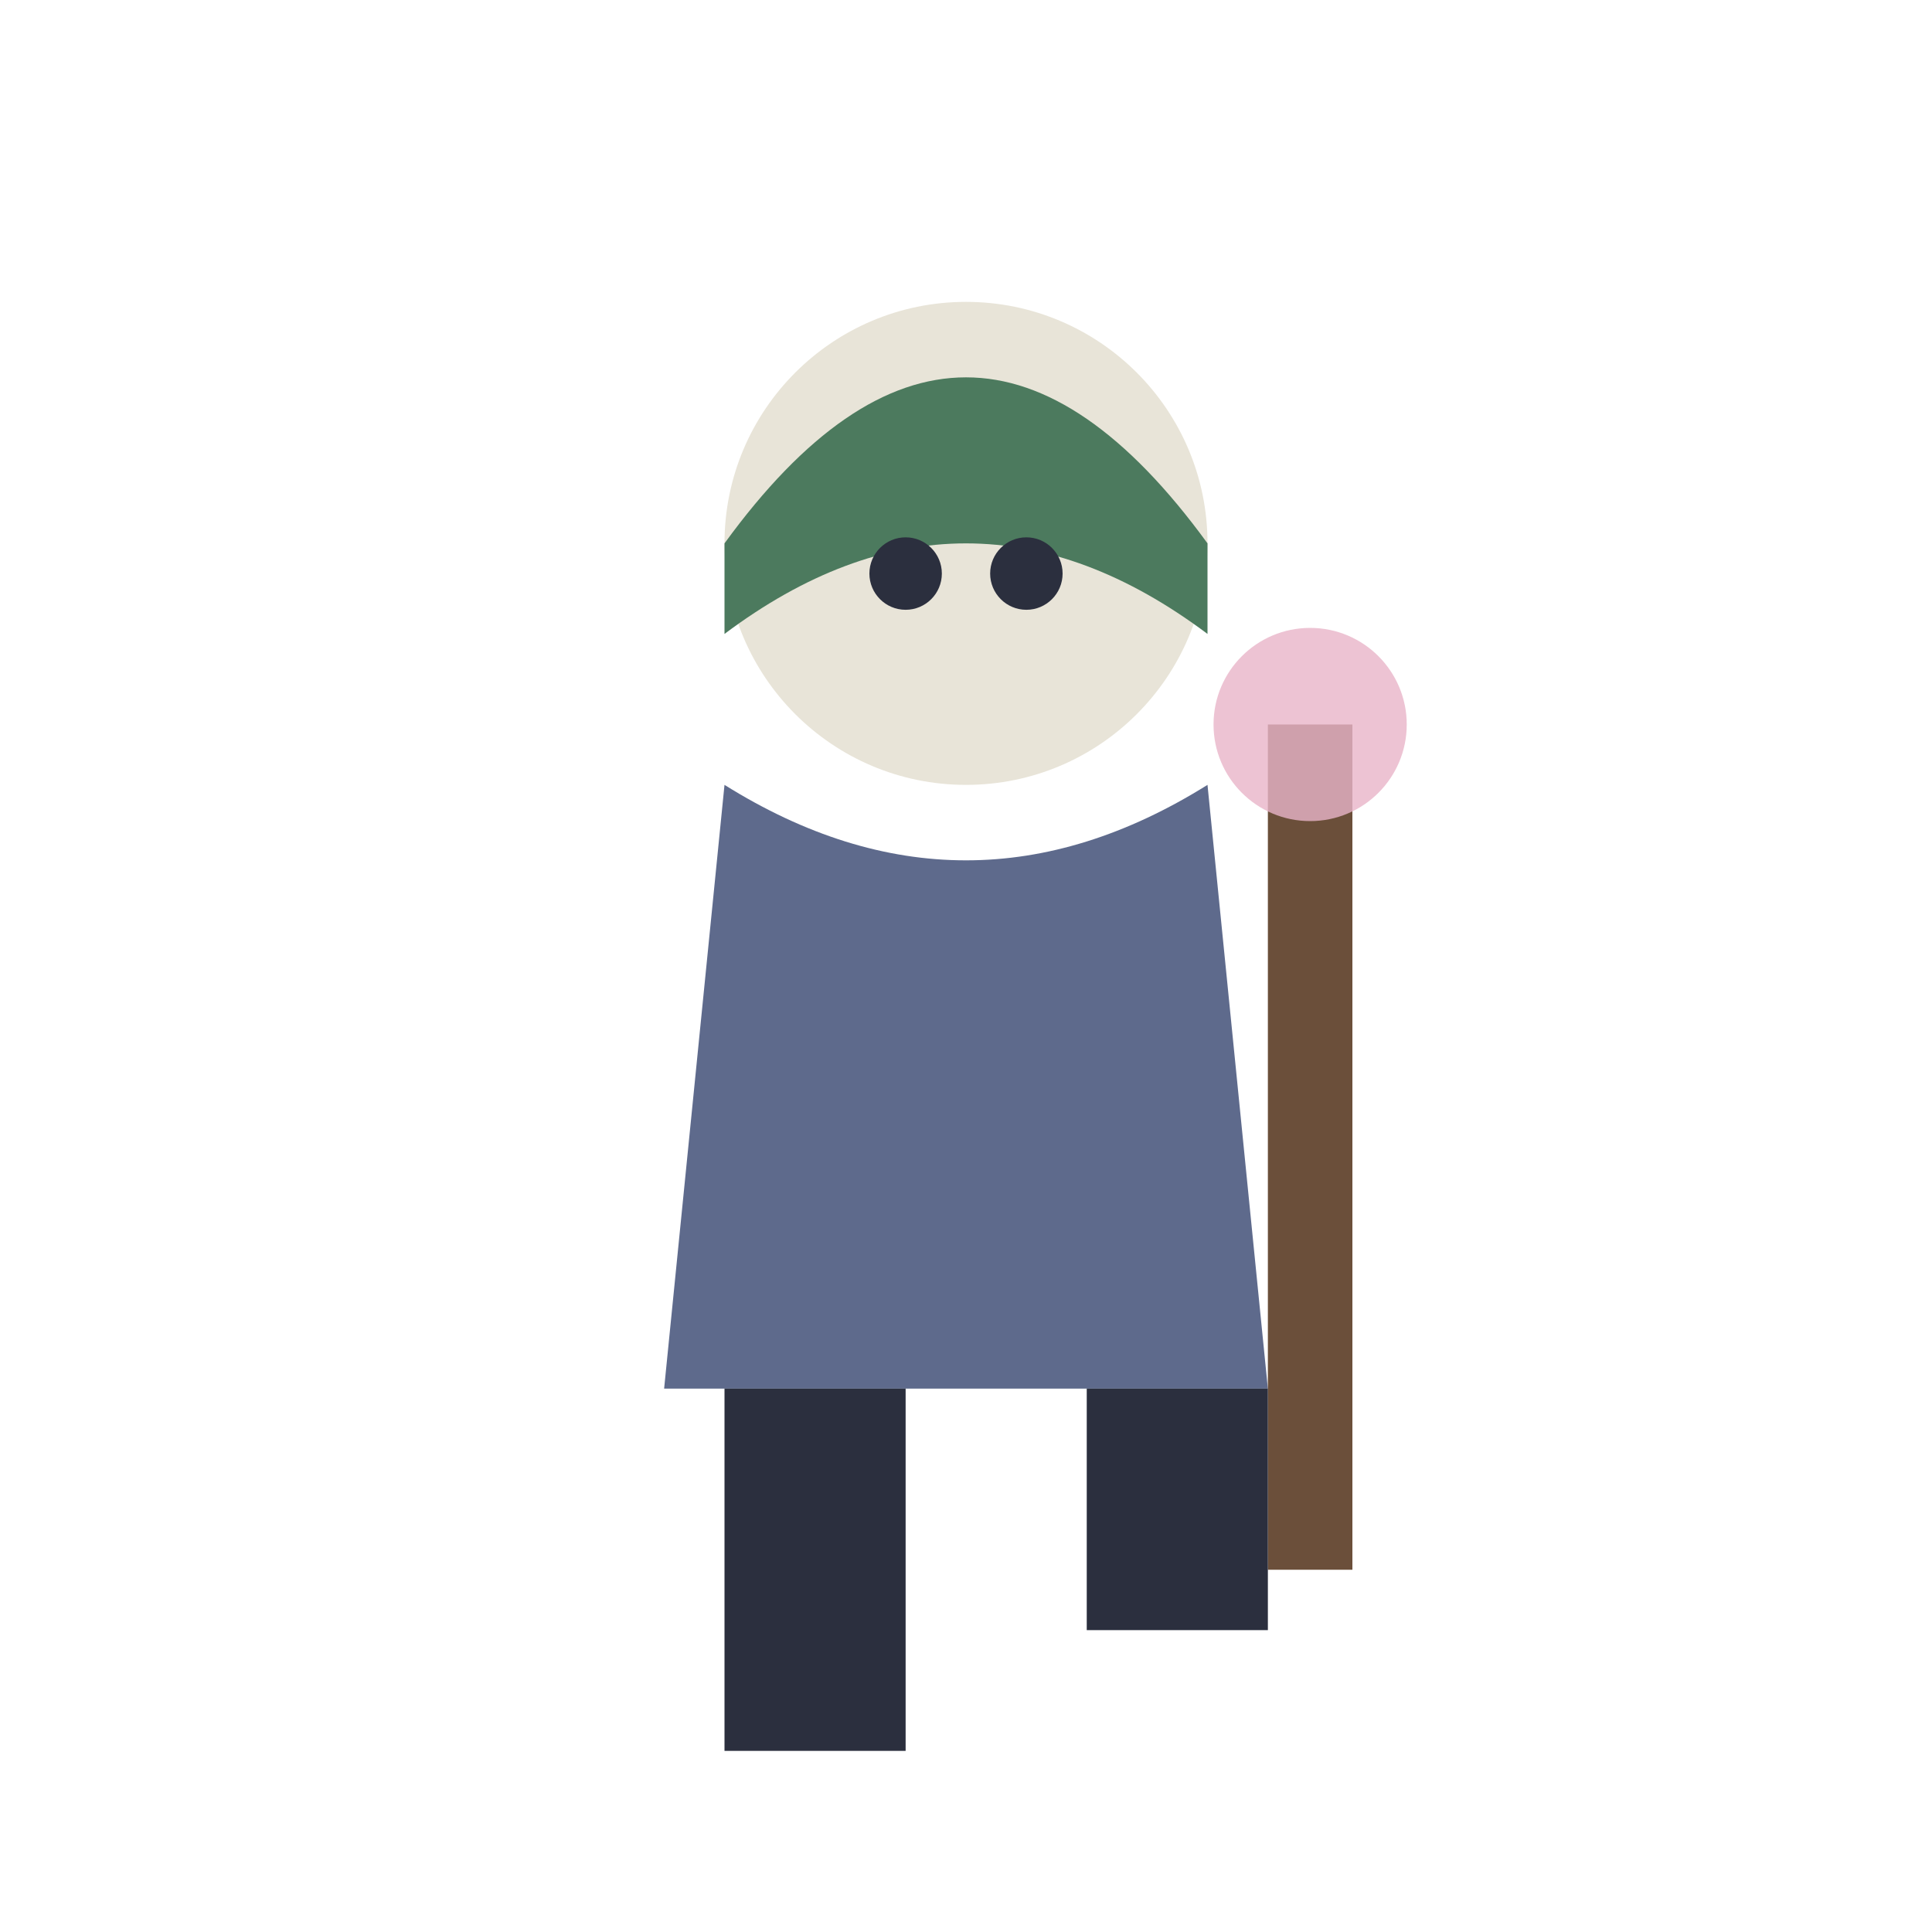
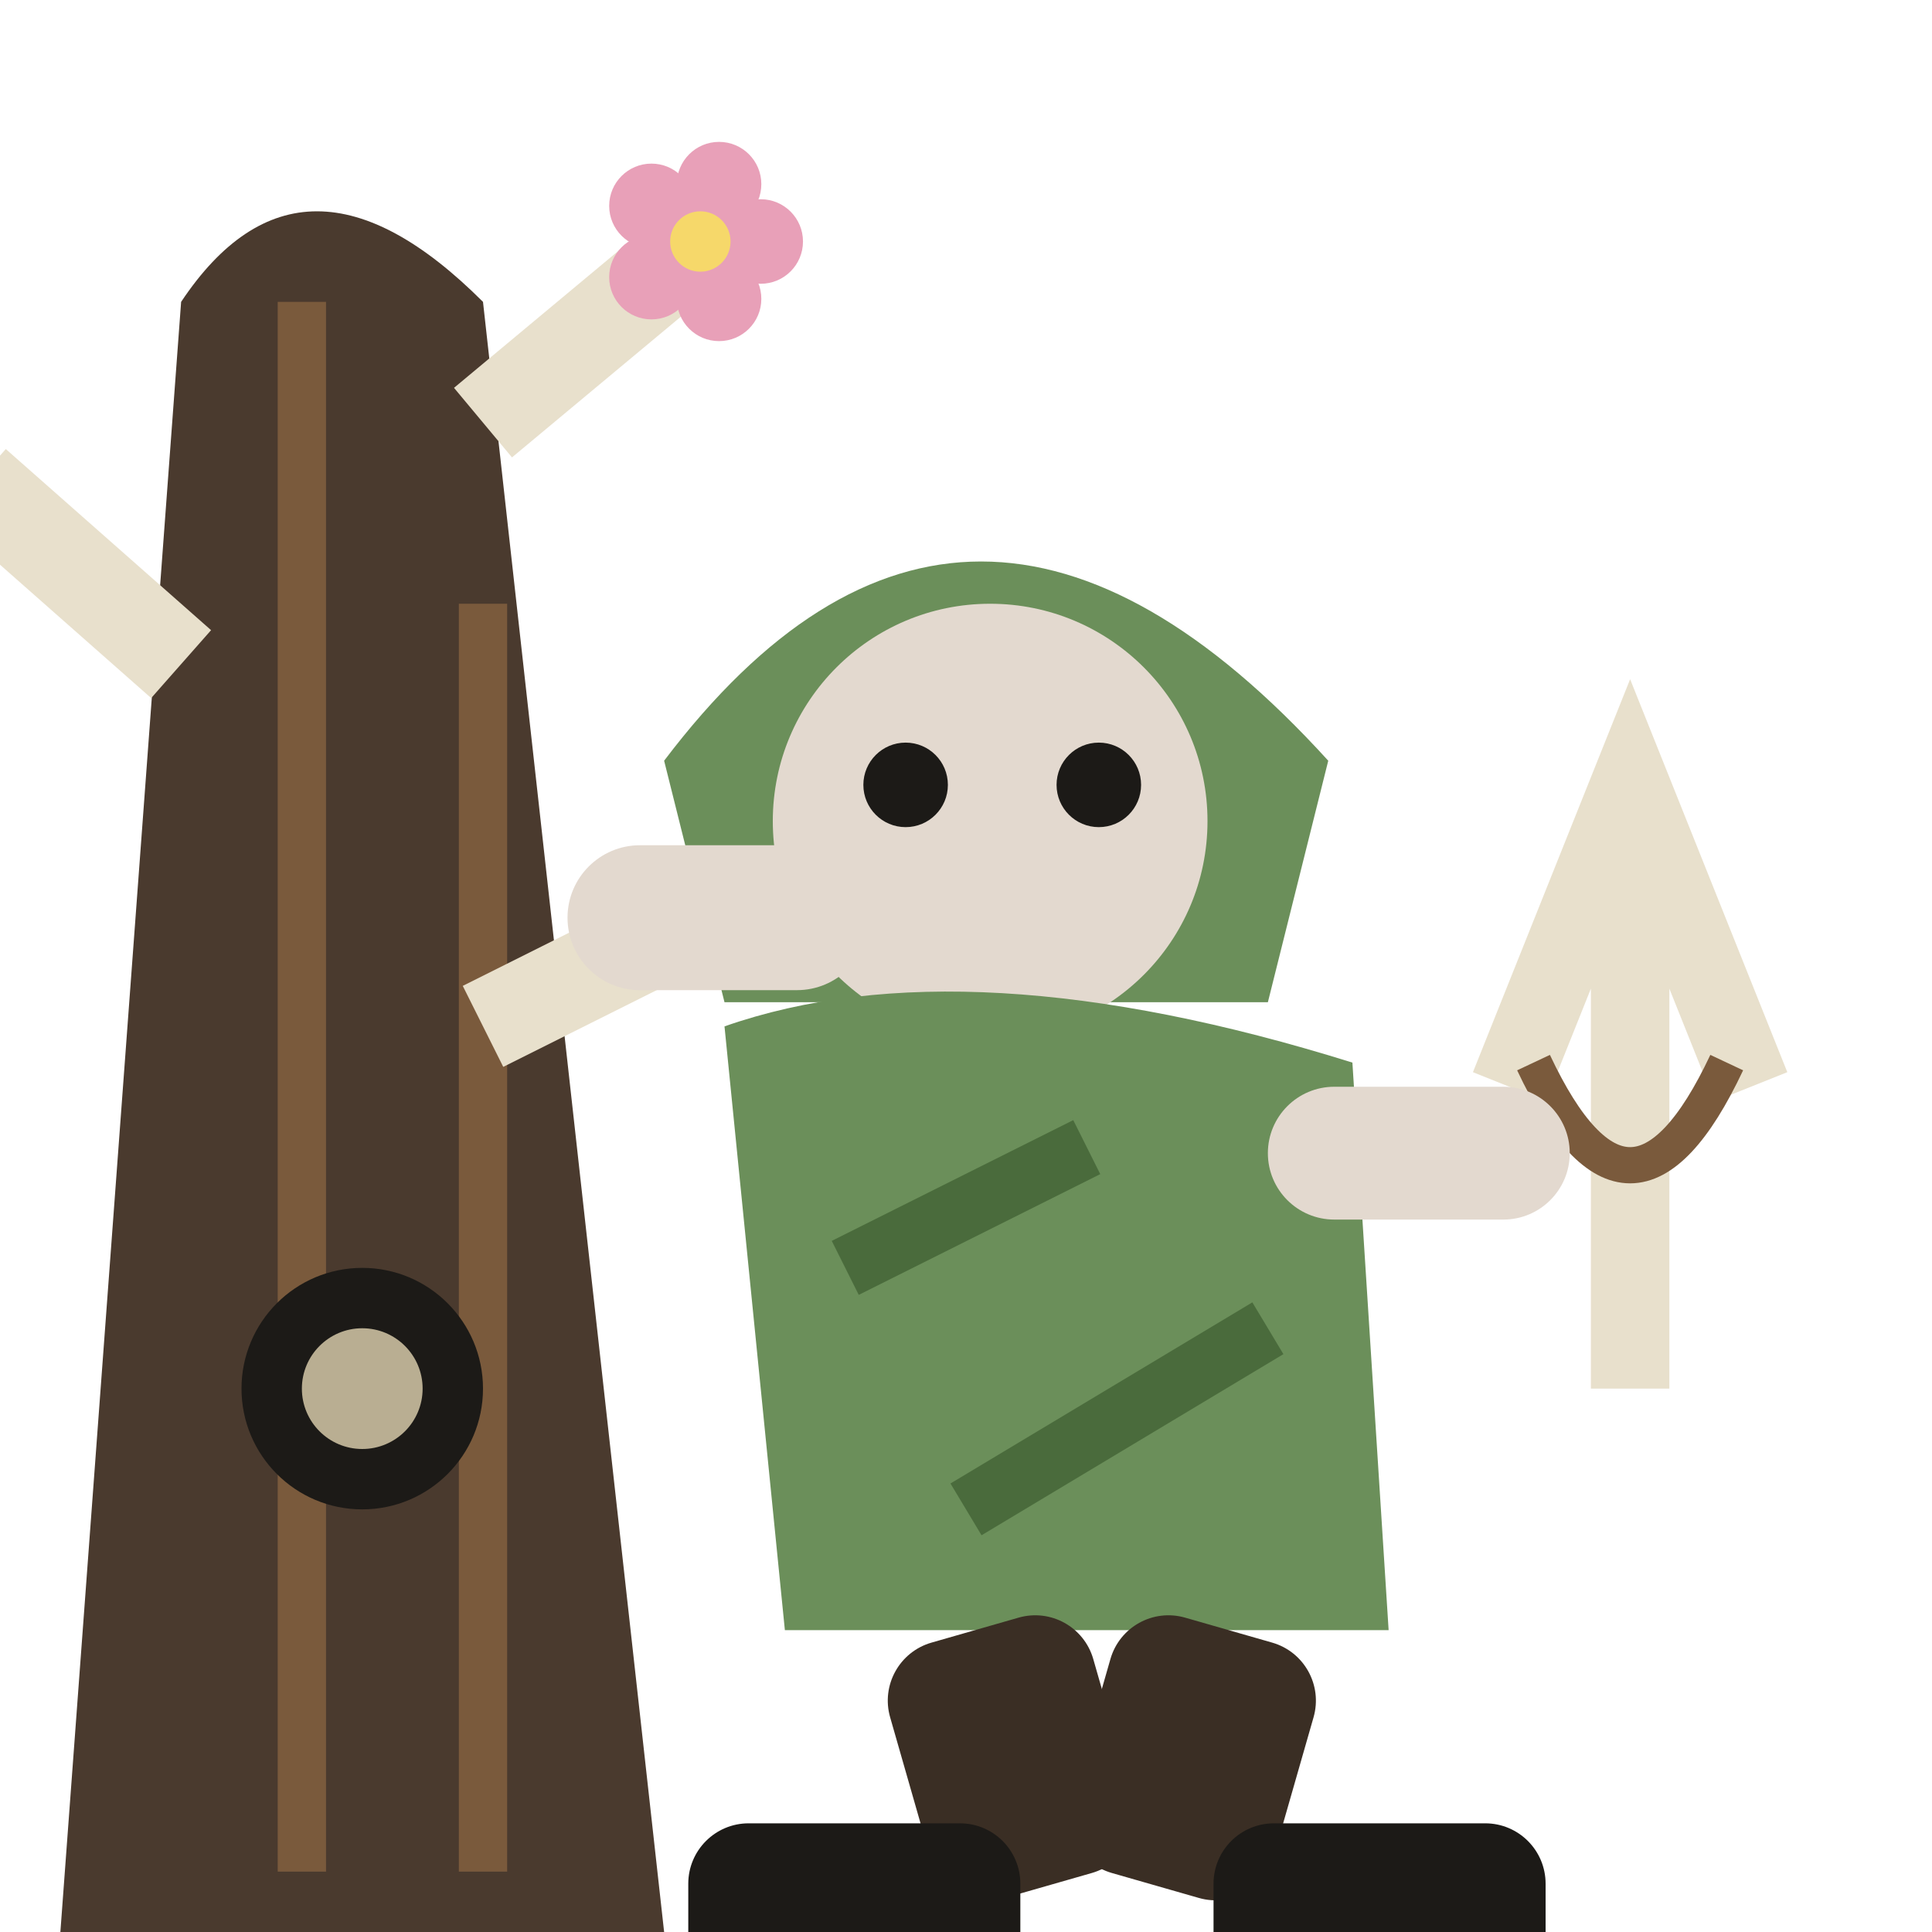
<svg xmlns="http://www.w3.org/2000/svg" viewBox="0 0 32 32">
-   <circle cx="16" cy="9" r="4" fill="#E8E4D8" />
-   <path d="M12,9 Q16,3.5 20,9 L20,10.5 Q16,7.5 12,10.5 Z" fill="#4C7A5E" />
-   <circle cx="15" cy="9.5" r="0.6" fill="#2B2F3E" />
-   <circle cx="17" cy="9.5" r="0.6" fill="#2B2F3E" />
-   <path d="M12,13 L11,23 L21,23 L20,13 Q16,15.5 12,13 Z" fill="#5E6A8C" />
-   <rect x="21" y="12" width="1.4" height="14" fill="#6B4F3A" />
-   <circle cx="21.7" cy="12" r="1.6" fill="#E8B4C8" opacity="0.8" />
-   <rect x="12" y="23" width="3" height="6" fill="#2B2F3E" />
-   <rect x="18" y="23" width="3" height="4" fill="#2B2F3E" />
+   <path d="M1,32 L3,5 Q5,2 8,5 L11,32 Z" fill="#4A3A2E" />
+   <path d="M5,5 V31 M8,10 V31" stroke="#7A5A3C" stroke-width="0.8" />
+   <path d="M3,11 L-0.4,8 M8,7 L11.6,4 M8,17 L12,15" stroke="#E8E0CC" stroke-width="1.5" fill="none" />
+   <circle cx="6" cy="23" r="2" fill="#1C1A17" />
+   <circle cx="6" cy="23" r="1" fill="#B9AE92" />
+   <circle cx="12.60" cy="4.00" r="0.70" fill="#E8A0B8" />
+   <circle cx="11.91" cy="4.95" r="0.70" fill="#E8A0B8" />
+   <circle cx="10.79" cy="4.59" r="0.70" fill="#E8A0B8" />
+   <circle cx="10.79" cy="3.41" r="0.70" fill="#E8A0B8" />
+   <circle cx="11.91" cy="3.05" r="0.70" fill="#E8A0B8" />
+   <circle cx="11.6" cy="4" r="0.50" fill="#F6D86A" />
+   <path d="M11,12.6 Q16,6 22,12.6 L21,16.6 H12 Z" fill="#6B8F5A" />
+   <circle cx="16.4" cy="13.6" r="3.6" fill="#E3D9CF" />
+   <circle cx="15" cy="13" r="0.7" fill="#1C1A17" />
+   <circle cx="18.2" cy="13" r="0.7" fill="#1C1A17" />
+   <rect x="9.4" y="14" width="5" height="2.4" rx="1.2" fill="#E3D9CF" />
+   <path d="M12,17 Q16,15.6 22.4,17.6 L23,27 H13 Z" fill="#6B8F5A" />
+   <path d="M14,21 L18,19 M16,25 L21,22" stroke="#4A6B3C" stroke-width="1" fill="none" />
+   <path d="M25,18 L27,13 L29,18 M27,13 V23" stroke="#E8E0CC" stroke-width="1.3" fill="none" />
+   <path d="M25.4,17.6 Q27,21 28.6,17.6" stroke="#7A5A3C" stroke-width="0.6" fill="none" />
+   <rect x="21" y="18" width="5" height="2.2" rx="1.1" fill="#E3D9CF" />
+   <rect x="14.4" y="27" width="3.5" height="4.4" rx="1" fill="#3A2E24" transform="rotate(-16 16.15 27)" />
+   <rect x="18.6" y="27" width="3.5" height="4.4" rx="1" fill="#3A2E24" transform="rotate(16 20.35 27)" />
+   <rect x="11.4" y="30.2" width="5.5" height="2.8" rx="1" fill="#1C1A17" />
+   <rect x="20.1" y="30.2" width="5.5" height="2.8" rx="1" fill="#1C1A17" />
</svg>
